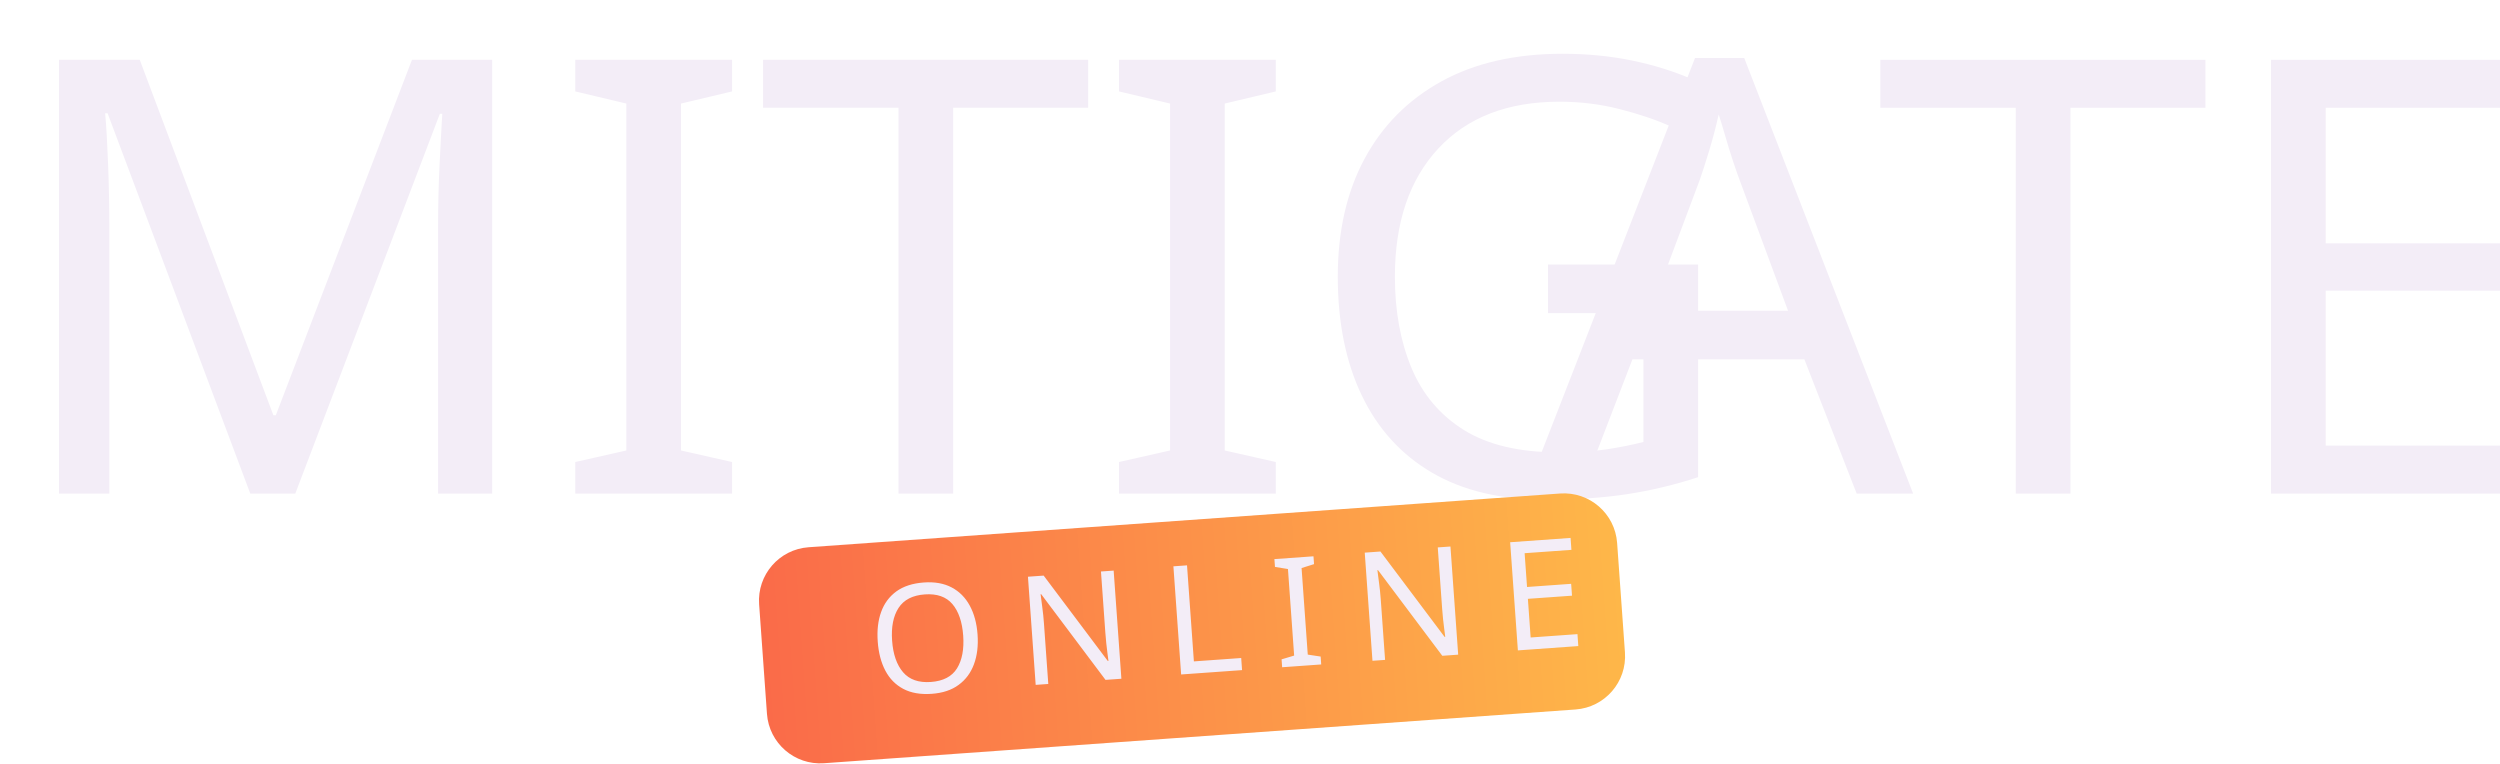
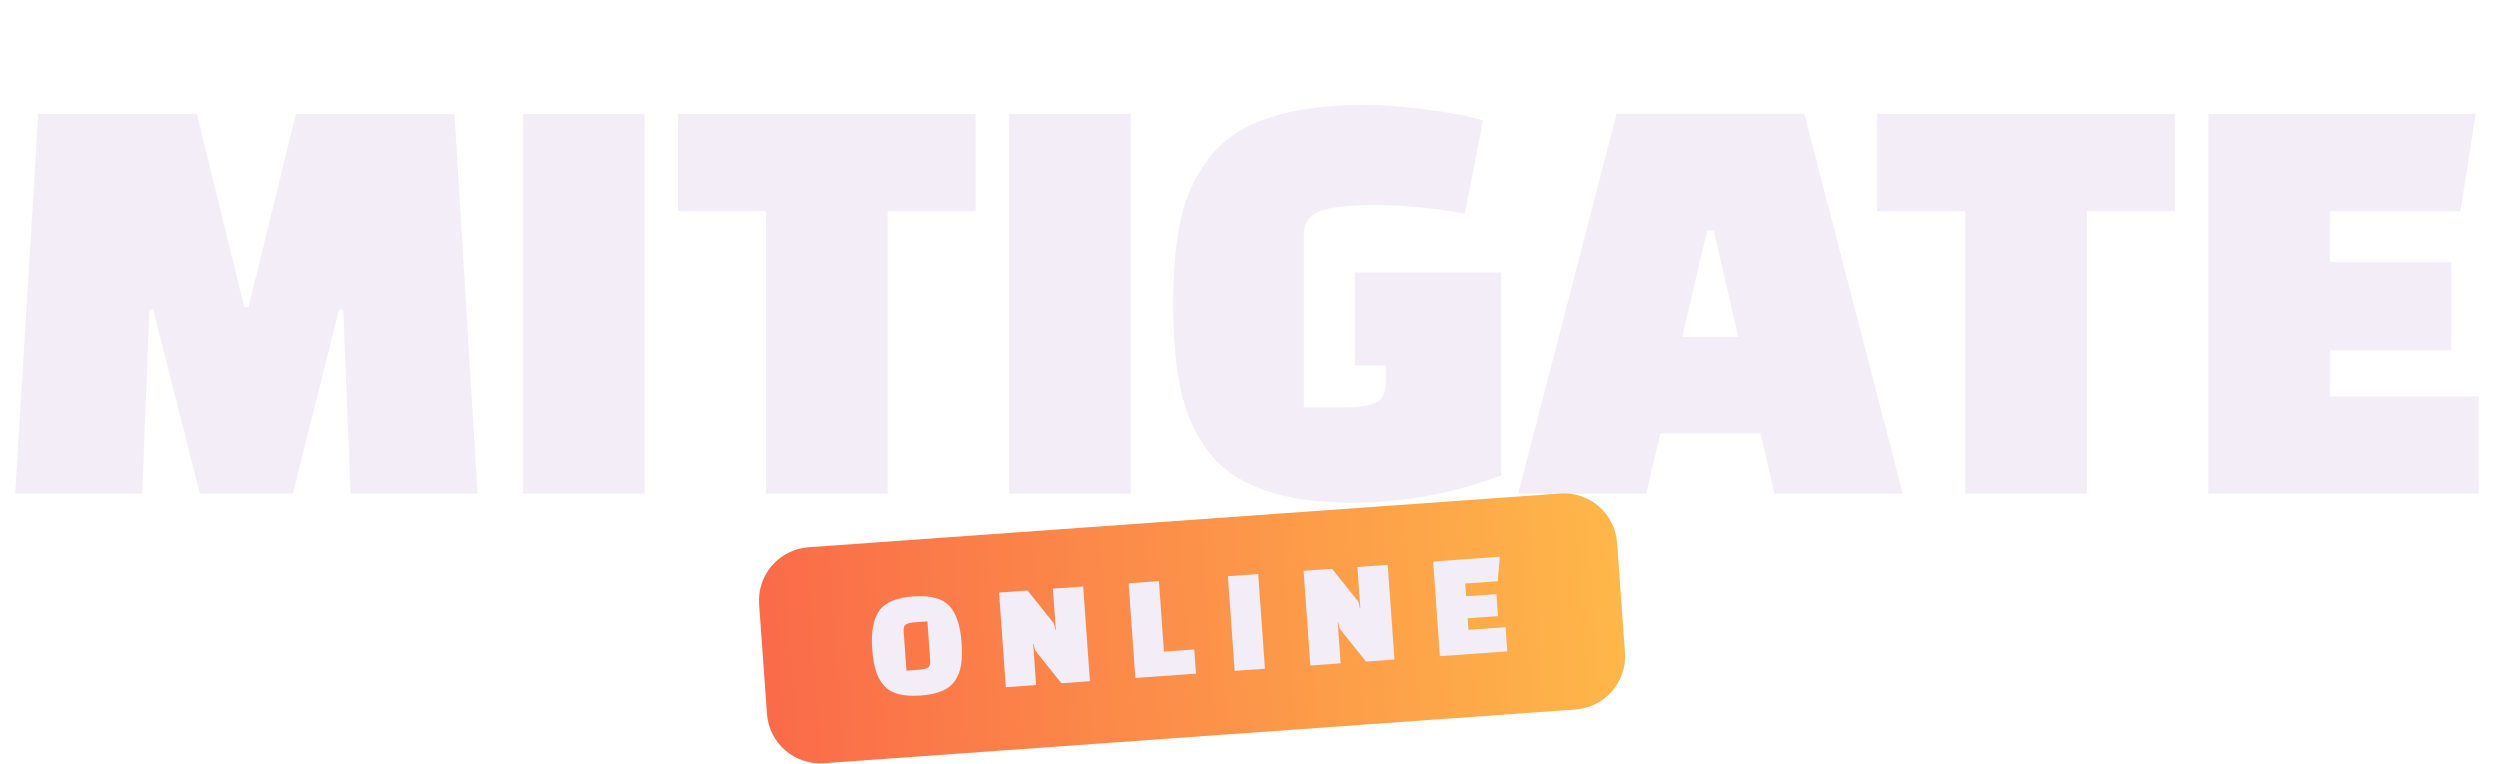
<svg xmlns="http://www.w3.org/2000/svg" id="Logo" viewBox="0 0 463.68 141.59">
  <defs>
    <linearGradient id="linear-gradient" x1="246.96" y1="47.24" x2="406.5" y2="47.24" gradientTransform="translate(-105.64 69.31)" gradientUnits="userSpaceOnUse">
      <stop offset="0" stop-color="#fa6b49" />
      <stop offset="1" stop-color="#feb749" />
    </linearGradient>
  </defs>
-   <text transform="translate(0 91.55)" fill="#f3edf7" font-family="ChangaOne, 'Changa One'" font-size="112.68">
-     <tspan x="0" y="0">MITIG</tspan>
-     <tspan x="282.94" y="0" letter-spacing="-.03em">A</tspan>
-     <tspan x="347.62" y="0">TE</tspan>
-   </text>
+   <path d="M26.37,91.55H2.82L7.1,21.13h29.41l8.79,35.83h.79l8.79-35.83h29.41l4.28,70.43h-23.55l-1.35-34.14h-.79l-8.56,34.14h-17.24l-8.68-34.14h-.68l-1.35,34.14Z" fill="#f3edf7" stroke-width="0" />
+   <path d="M97.02,91.55V21.13h22.54v70.43h-22.54Z" fill="#f3edf7" stroke-width="0" />
+   <path d="M180.96,39.16h-16.34v52.4h-22.54v-52.4h-16.34v-18.03h55.21v18.03Z" fill="#f3edf7" stroke-width="0" />
+   <path d="M187.16,91.55V21.13h22.54v70.43h-22.54Z" fill="#f3edf7" stroke-width="0" />
+   <path d="M257.02,70.82v-3.04h-5.75v-17.24h27.16v37.63c-8.94,3.38-18.18,5.07-27.72,5.07-12.85,0-21.67-3.12-26.48-9.35-2.48-3.23-4.21-7.02-5.18-11.38-.98-4.36-1.46-9.75-1.46-16.17s.51-11.79,1.52-16.11c1.01-4.32,2.83-8.09,5.47-11.32,4.96-6.31,14.54-9.47,28.73-9.47,2.93,0,6.74.3,11.44.9,4.69.6,8.13,1.28,10.31,2.03l-3.38,17.24c-6.08-1.05-11.59-1.58-16.51-1.58s-8.38.38-10.37,1.13c-1.99.75-2.99,2.25-2.99,4.51v31.89h7.44c2.7,0,4.68-.28,5.92-.84,1.24-.56,1.86-1.86,1.86-3.89Z" fill="#f3edf7" stroke-width="0" />
+   <path d="M305.36,91.55h-23.78l18.25-70.43h34.82l18.25,70.43h-23.78l-2.59-11.16h-18.59l-2.59,11.16ZM316.63,42.76l-4.62,19.72h10.37l-4.51-19.72h-1.24Z" fill="#f3edf7" stroke-width="0" />
+   <path d="M403.39,39.16h-16.34v52.4h-22.54v-52.4h-16.34v-18.03h55.21v18.03Z" fill="#f3edf7" stroke-width="0" />
+   <path d="M454.66,64.96h-22.54v8.56h27.61v18.03h-50.14V21.13h49.58l-2.82,18.03h-24.23v9.46h22.54v16.34Z" fill="#f3edf7" stroke-width="0" />
  <rect x="141.32" y="96.47" width="159.54" height="40.16" rx="9.9" ry="9.9" transform="translate(-7.75 16.06) rotate(-4.09)" fill="url(#linear-gradient)" stroke-width="0" />
-   <text transform="translate(161.8 129.19) rotate(-4.09)" fill="#f3edf7" font-family="ChangaOne, 'Changa One'" font-size="28.17" letter-spacing=".2em">
-     <tspan x="0" y="0">ONLINE</tspan>
-   </text>
+   <path d="M161.77,120.42c-.23-3.2.2-5.58,1.3-7.14,1.09-1.56,3.21-2.45,6.33-2.67s5.34.36,6.65,1.74,2.07,3.68,2.3,6.88c.11,1.59.08,2.94-.09,4.04-.17,1.1-.54,2.08-1.1,2.93-.56.85-1.37,1.5-2.43,1.95s-2.39.74-4.01.85-2.97.02-4.09-.27-2.01-.83-2.68-1.59c-.68-.76-1.18-1.68-1.51-2.75-.33-1.07-.55-2.4-.67-3.99ZM167.6,117.07l.52,7.31,2.33-.17c.77-.05,1.32-.18,1.65-.39.33-.2.48-.62.43-1.26l-.52-7.31-2.36.17c-.75.05-1.29.18-1.62.39-.33.2-.48.62-.43,1.26Z" fill="#f3edf7" stroke-width="0" />
+   <path d="M196.87,126.73l-4.75-5.93c-.16-.19-.29-.64-.38-1.33h-.11s.54,7.59.54,7.59l-5.62.4-1.25-17.56,5.28-.38,4.75,5.93c.16.2.29.64.38,1.33h.11s-.54-7.6-.54-7.6l5.62-.4,1.25,17.56-5.28.38Z" fill="#f3edf7" stroke-width="0" />
+   <path d="M221.82,124.94l-11.24.8-1.25-17.56,5.62-.4.93,13.07,5.62-.4.32,4.5Z" fill="#f3edf7" stroke-width="0" />
+   <path d="M228.99,124.43l-1.25-17.56,5.62-.4,1.25,17.56-5.62.4Z" fill="#f3edf7" stroke-width="0" />
+   <path d="M253.35,122.69l-4.75-5.93c-.17-.19-.29-.64-.38-1.33h-.11s.54,7.6.54,7.6l-5.62.4-1.25-17.56,5.28-.38,4.75,5.93c.16.2.29.64.38,1.33h.11s-.54-7.59-.54-7.59l5.62-.4,1.25,17.56-5.28.38Z" fill="#f3edf7" stroke-width="0" />
+   <path d="M277.83,114.27l-5.62.4.15,2.14,6.88-.49.32,4.49-12.5.89-1.25-17.56,12.36-.88-.38,4.54-6.04.43.17,2.36,5.62-.4.29,4.07Z" fill="#f3edf7" stroke-width="0" />
</svg>
